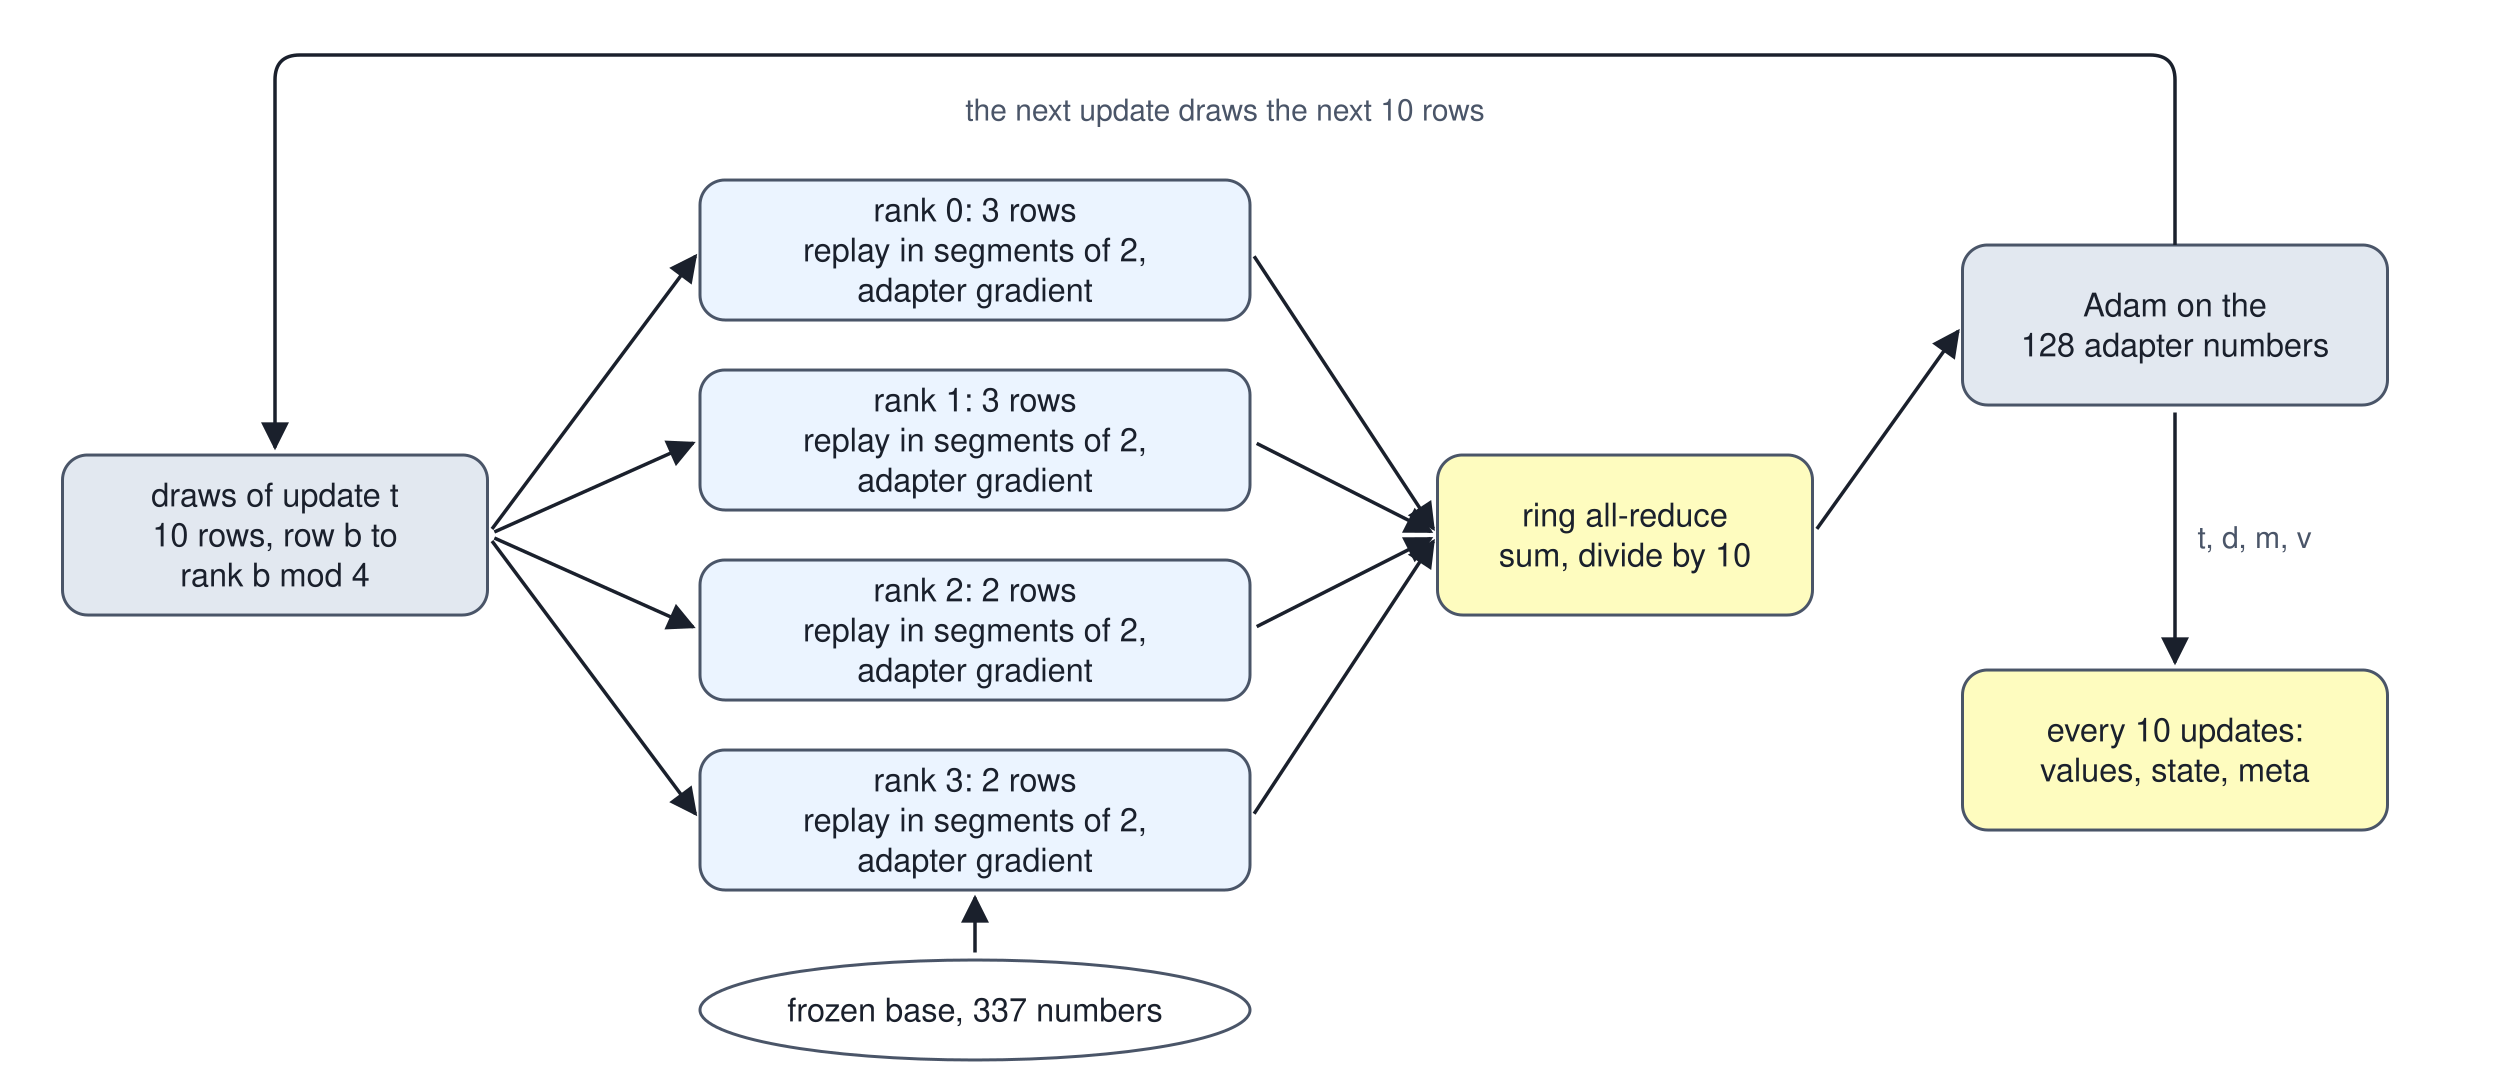
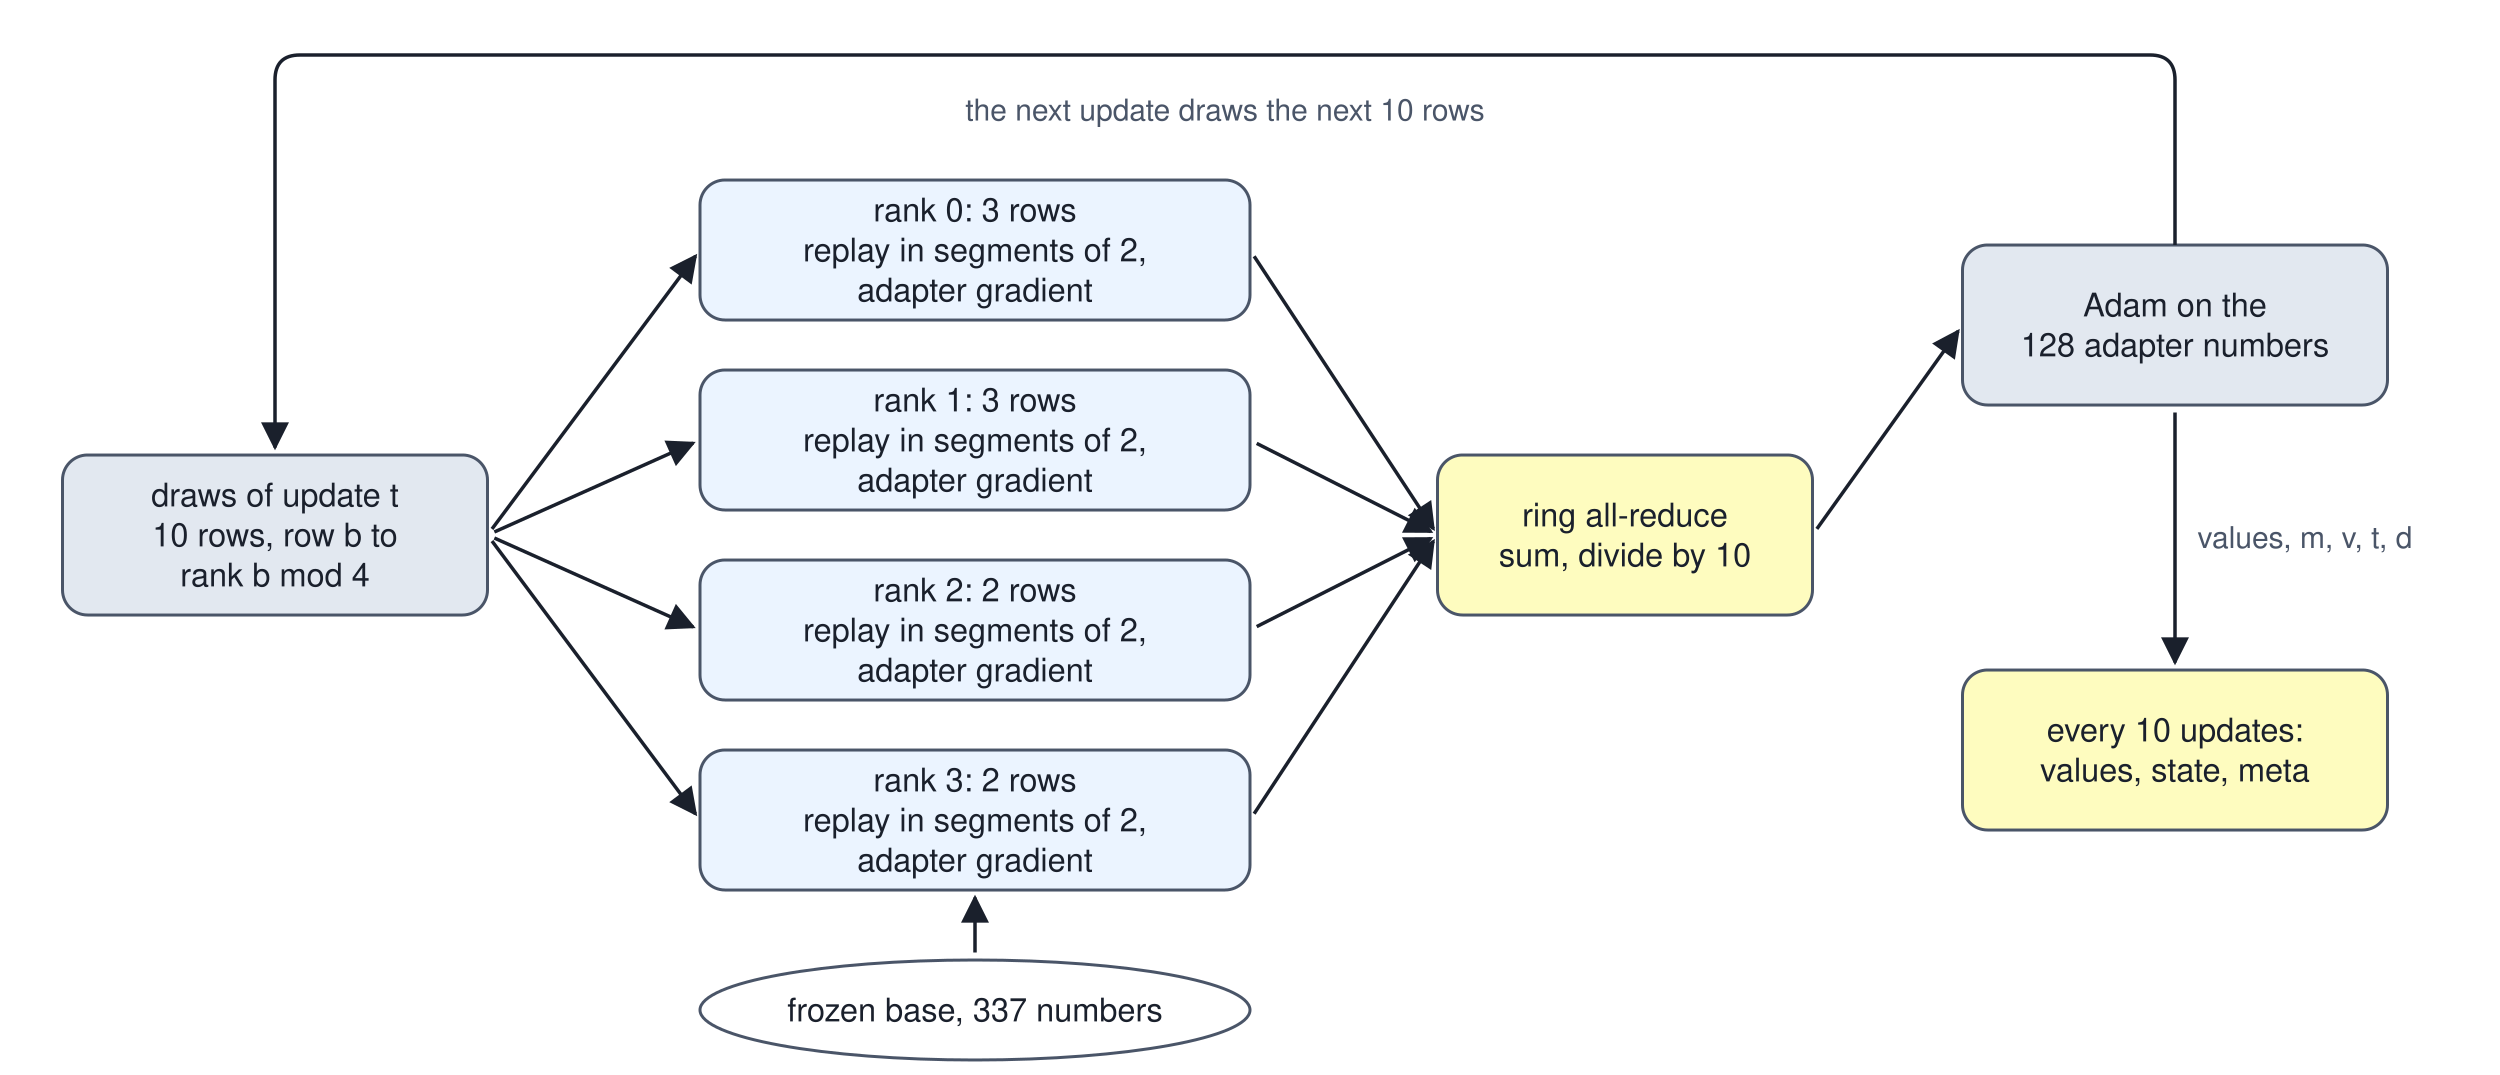
<svg xmlns="http://www.w3.org/2000/svg" viewBox="0 0 1000 430" width="1000" height="430">
  <defs>
    <marker id="head" viewBox="0 0 10 10" refX="9" refY="5" markerWidth="8" markerHeight="8" orient="auto-start-reverse">
      <path d="M0,0 L10,5 L0,10 z" fill="#1a202c" />
    </marker>
  </defs>
  <rect width="1000" height="430" fill="#ffffff" />
  <rect x="25" y="182" width="170" height="64" rx="10" fill="#e2e8f0" stroke="#4a5568" stroke-width="1.2" />
  <text x="110" y="202.55" font-family="Helvetica, Arial, sans-serif" font-size="13" font-weight="normal" fill="#1a202c" text-anchor="middle">draws of update t</text>
  <text x="110" y="218.55" font-family="Helvetica, Arial, sans-serif" font-size="13" font-weight="normal" fill="#1a202c" text-anchor="middle">10 rows, row b to</text>
  <text x="110" y="234.55" font-family="Helvetica, Arial, sans-serif" font-size="13" font-weight="normal" fill="#1a202c" text-anchor="middle">rank b mod 4</text>
  <rect x="280" y="72" width="220" height="56" rx="10" fill="#ebf4ff" stroke="#4a5568" stroke-width="1.2" />
  <text x="390" y="88.55" font-family="Helvetica, Arial, sans-serif" font-size="13" font-weight="normal" fill="#1a202c" text-anchor="middle">rank 0: 3 rows</text>
  <text x="390" y="104.55" font-family="Helvetica, Arial, sans-serif" font-size="13" font-weight="normal" fill="#1a202c" text-anchor="middle">replay in segments of 2,</text>
  <text x="390" y="120.55" font-family="Helvetica, Arial, sans-serif" font-size="13" font-weight="normal" fill="#1a202c" text-anchor="middle">adapter gradient</text>
  <line x1="196.79" y1="211.59" x2="278.21" y2="102.41" stroke="#1a202c" stroke-width="1.4" marker-end="url(#head)" />
  <rect x="280" y="148" width="220" height="56" rx="10" fill="#ebf4ff" stroke="#4a5568" stroke-width="1.2" />
  <text x="390" y="164.55" font-family="Helvetica, Arial, sans-serif" font-size="13" font-weight="normal" fill="#1a202c" text-anchor="middle">rank 1: 3 rows</text>
  <text x="390" y="180.55" font-family="Helvetica, Arial, sans-serif" font-size="13" font-weight="normal" fill="#1a202c" text-anchor="middle">replay in segments of 2,</text>
  <text x="390" y="196.55" font-family="Helvetica, Arial, sans-serif" font-size="13" font-weight="normal" fill="#1a202c" text-anchor="middle">adapter gradient</text>
  <line x1="197.74" y1="212.78" x2="277.26" y2="177.22" stroke="#1a202c" stroke-width="1.4" marker-end="url(#head)" />
  <rect x="280" y="224" width="220" height="56" rx="10" fill="#ebf4ff" stroke="#4a5568" stroke-width="1.2" />
  <text x="390" y="240.55" font-family="Helvetica, Arial, sans-serif" font-size="13" font-weight="normal" fill="#1a202c" text-anchor="middle">rank 2: 2 rows</text>
  <text x="390" y="256.55" font-family="Helvetica, Arial, sans-serif" font-size="13" font-weight="normal" fill="#1a202c" text-anchor="middle">replay in segments of 2,</text>
  <text x="390" y="272.55" font-family="Helvetica, Arial, sans-serif" font-size="13" font-weight="normal" fill="#1a202c" text-anchor="middle">adapter gradient</text>
  <line x1="197.74" y1="215.22" x2="277.26" y2="250.78" stroke="#1a202c" stroke-width="1.4" marker-end="url(#head)" />
  <rect x="280" y="300" width="220" height="56" rx="10" fill="#ebf4ff" stroke="#4a5568" stroke-width="1.2" />
  <text x="390" y="316.55" font-family="Helvetica, Arial, sans-serif" font-size="13" font-weight="normal" fill="#1a202c" text-anchor="middle">rank 3: 2 rows</text>
  <text x="390" y="332.55" font-family="Helvetica, Arial, sans-serif" font-size="13" font-weight="normal" fill="#1a202c" text-anchor="middle">replay in segments of 2,</text>
  <text x="390" y="348.55" font-family="Helvetica, Arial, sans-serif" font-size="13" font-weight="normal" fill="#1a202c" text-anchor="middle">adapter gradient</text>
  <line x1="196.79" y1="216.41" x2="278.21" y2="325.59" stroke="#1a202c" stroke-width="1.4" marker-end="url(#head)" />
  <rect x="575" y="182" width="150" height="64" rx="10" fill="#fefcbf" stroke="#4a5568" stroke-width="1.2" />
  <text x="650" y="210.55" font-family="Helvetica, Arial, sans-serif" font-size="13" font-weight="normal" fill="#1a202c" text-anchor="middle">ring all-reduce</text>
  <text x="650" y="226.55" font-family="Helvetica, Arial, sans-serif" font-size="13" font-weight="normal" fill="#1a202c" text-anchor="middle">sum, divide by 10</text>
  <line x1="501.65" y1="102.51" x2="573.35" y2="211.49" stroke="#1a202c" stroke-width="1.4" marker-end="url(#head)" />
  <line x1="502.68" y1="177.36" x2="572.32" y2="212.64" stroke="#1a202c" stroke-width="1.4" marker-end="url(#head)" />
  <line x1="502.68" y1="250.64" x2="572.32" y2="215.36" stroke="#1a202c" stroke-width="1.4" marker-end="url(#head)" />
  <line x1="501.65" y1="325.49" x2="573.35" y2="216.51" stroke="#1a202c" stroke-width="1.4" marker-end="url(#head)" />
  <rect x="785" y="98" width="170" height="64" rx="10" fill="#e2e8f0" stroke="#4a5568" stroke-width="1.2" />
  <text x="870" y="126.55" font-family="Helvetica, Arial, sans-serif" font-size="13" font-weight="normal" fill="#1a202c" text-anchor="middle">Adam on the</text>
  <text x="870" y="142.55" font-family="Helvetica, Arial, sans-serif" font-size="13" font-weight="normal" fill="#1a202c" text-anchor="middle">128 adapter numbers</text>
  <rect x="785" y="268" width="170" height="64" rx="10" fill="#fefcbf" stroke="#4a5568" stroke-width="1.2" />
  <text x="870" y="296.55" font-family="Helvetica, Arial, sans-serif" font-size="13" font-weight="normal" fill="#1a202c" text-anchor="middle">every 10 updates:</text>
  <text x="870" y="312.55" font-family="Helvetica, Arial, sans-serif" font-size="13" font-weight="normal" fill="#1a202c" text-anchor="middle">values, state, meta</text>
  <line x1="726.74" y1="211.56" x2="783.26" y2="132.44" stroke="#1a202c" stroke-width="1.4" marker-end="url(#head)" />
  <line x1="870" y1="165" x2="870" y2="265" stroke="#1a202c" stroke-width="1.4" marker-end="url(#head)" />
-   <text x="879" y="219.2" font-family="Helvetica, Arial, sans-serif" font-size="12" font-weight="normal" fill="#4a5568" text-anchor="start">t, d, m, v</text>
+   <text x="879" y="219.2" font-family="Helvetica, Arial, sans-serif" font-size="12" font-weight="normal" fill="#4a5568" text-anchor="start">values, m, v, t, d</text>
  <path d="M870,98 L870,32 Q870,22 860,22 L120,22 Q110,22 110,32 L110,179" fill="none" stroke="#1a202c" stroke-width="1.4" marker-end="url(#head)" />
  <text x="490" y="48.2" font-family="Helvetica, Arial, sans-serif" font-size="12" font-weight="normal" fill="#4a5568" text-anchor="middle">the next update draws the next 10 rows</text>
  <ellipse cx="390" cy="404" rx="110" ry="20" fill="#ffffff" stroke="#4a5568" stroke-width="1.2" />
  <text x="390" y="408.55" font-family="Helvetica, Arial, sans-serif" font-size="13" font-weight="normal" fill="#1a202c" text-anchor="middle">frozen base, 337 numbers</text>
  <line x1="390" y1="381" x2="390" y2="359" stroke="#1a202c" stroke-width="1.4" marker-end="url(#head)" />
</svg>
